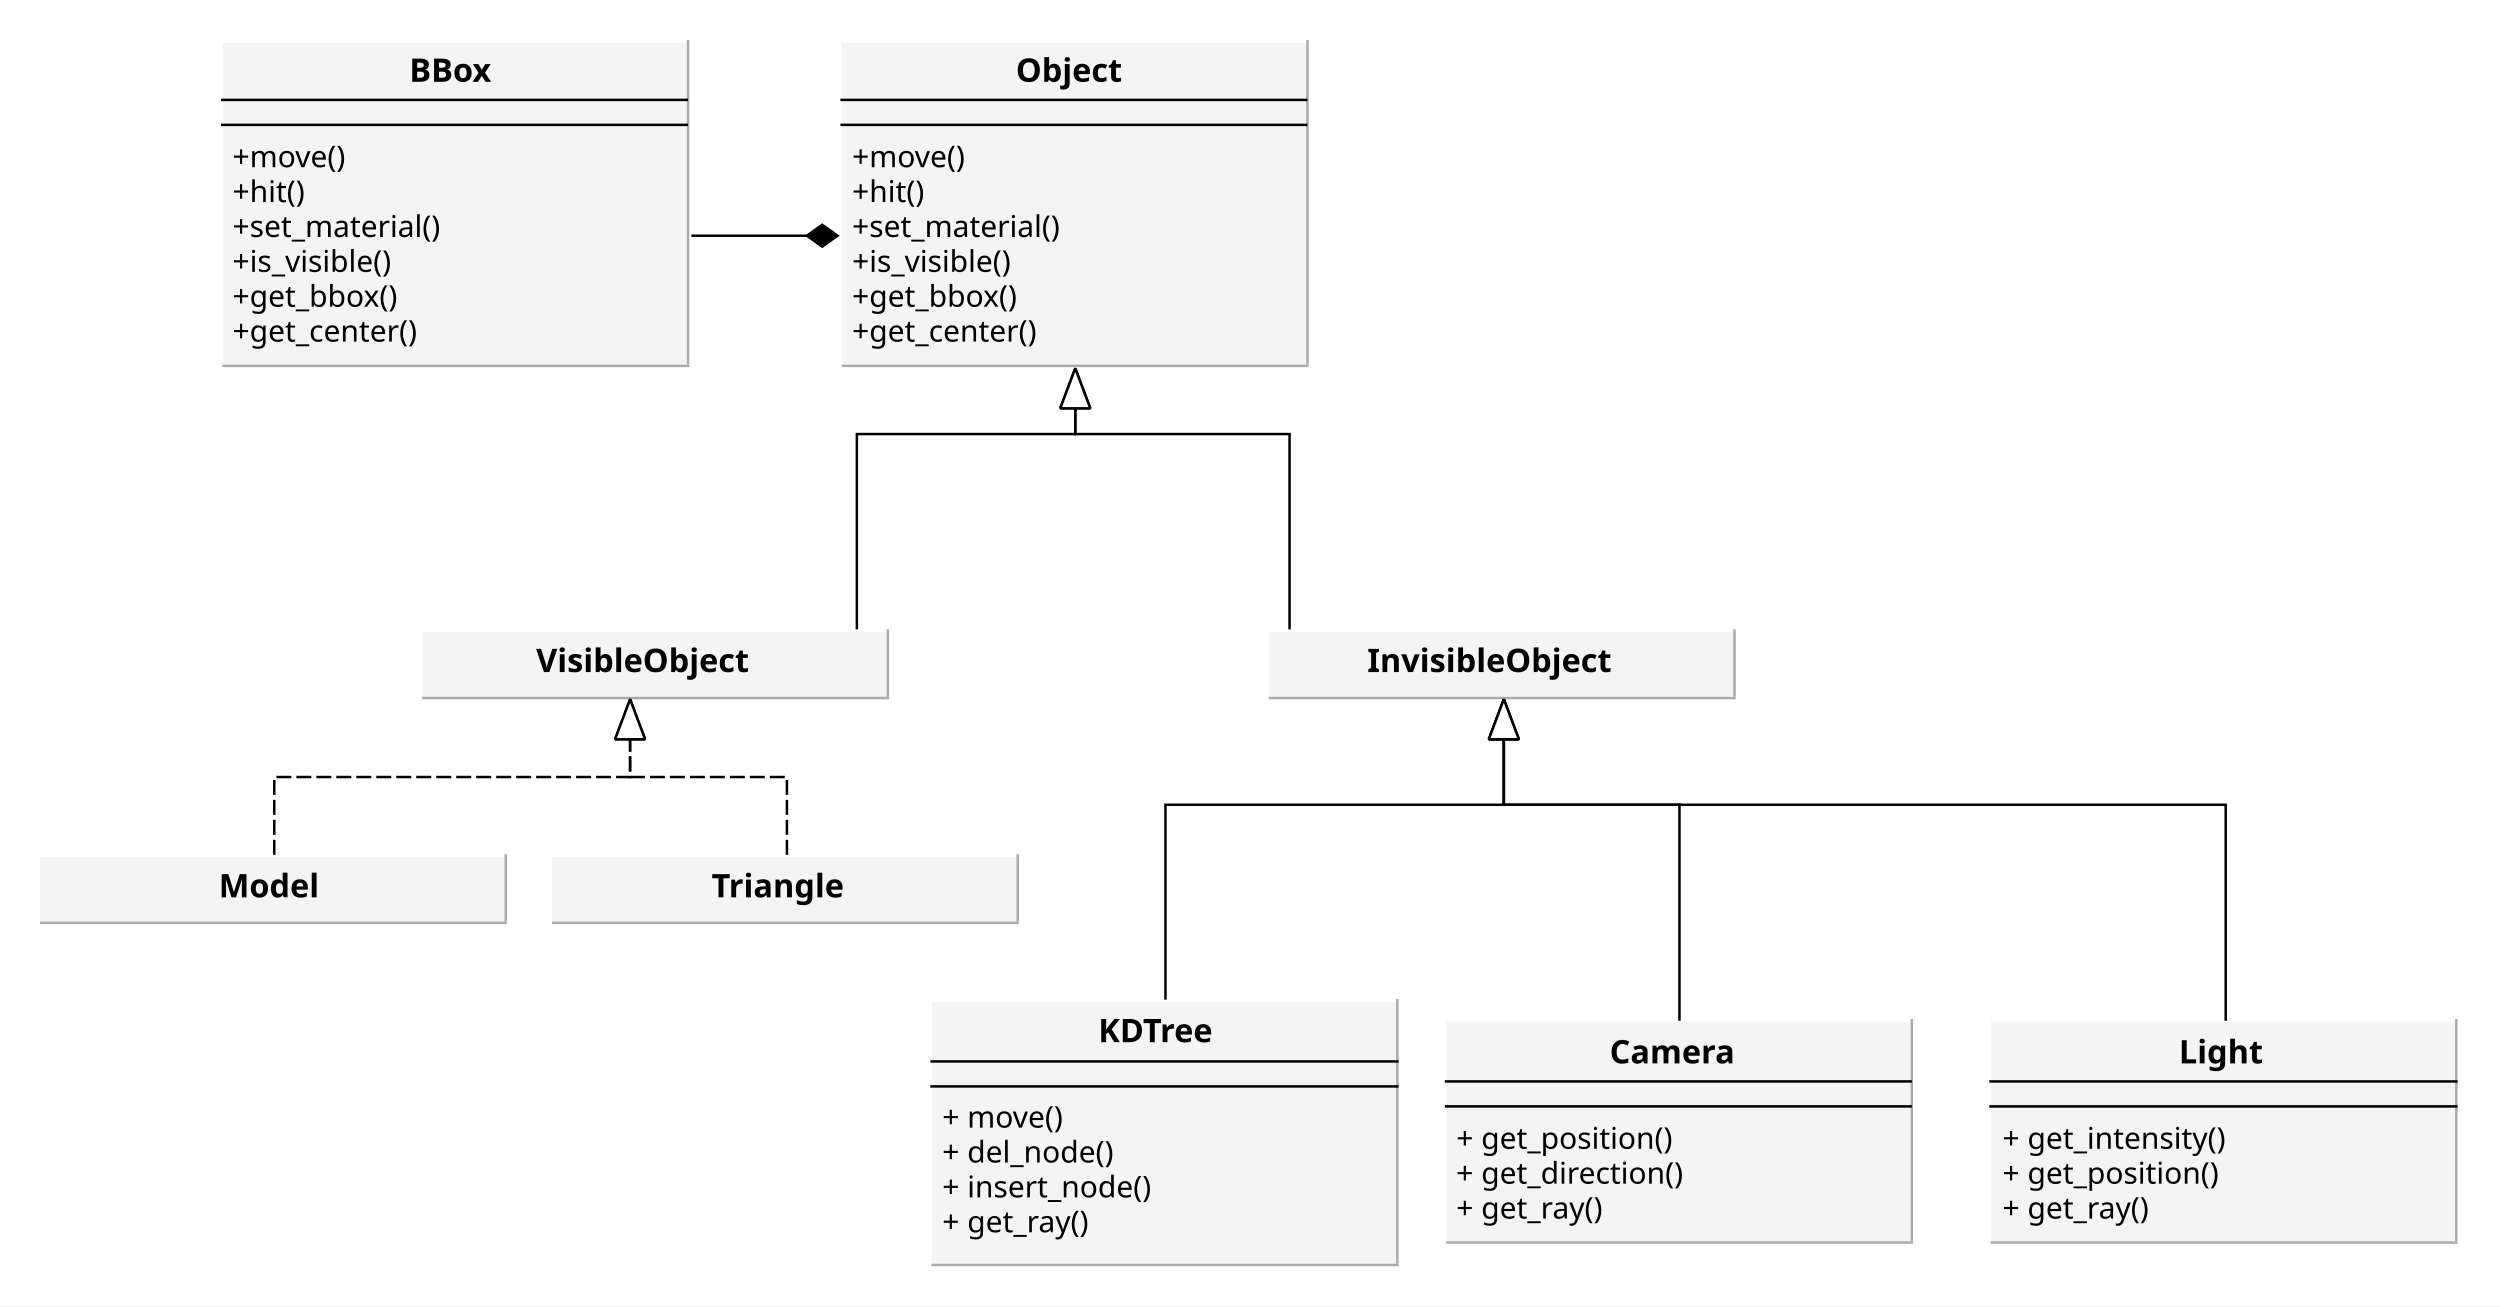
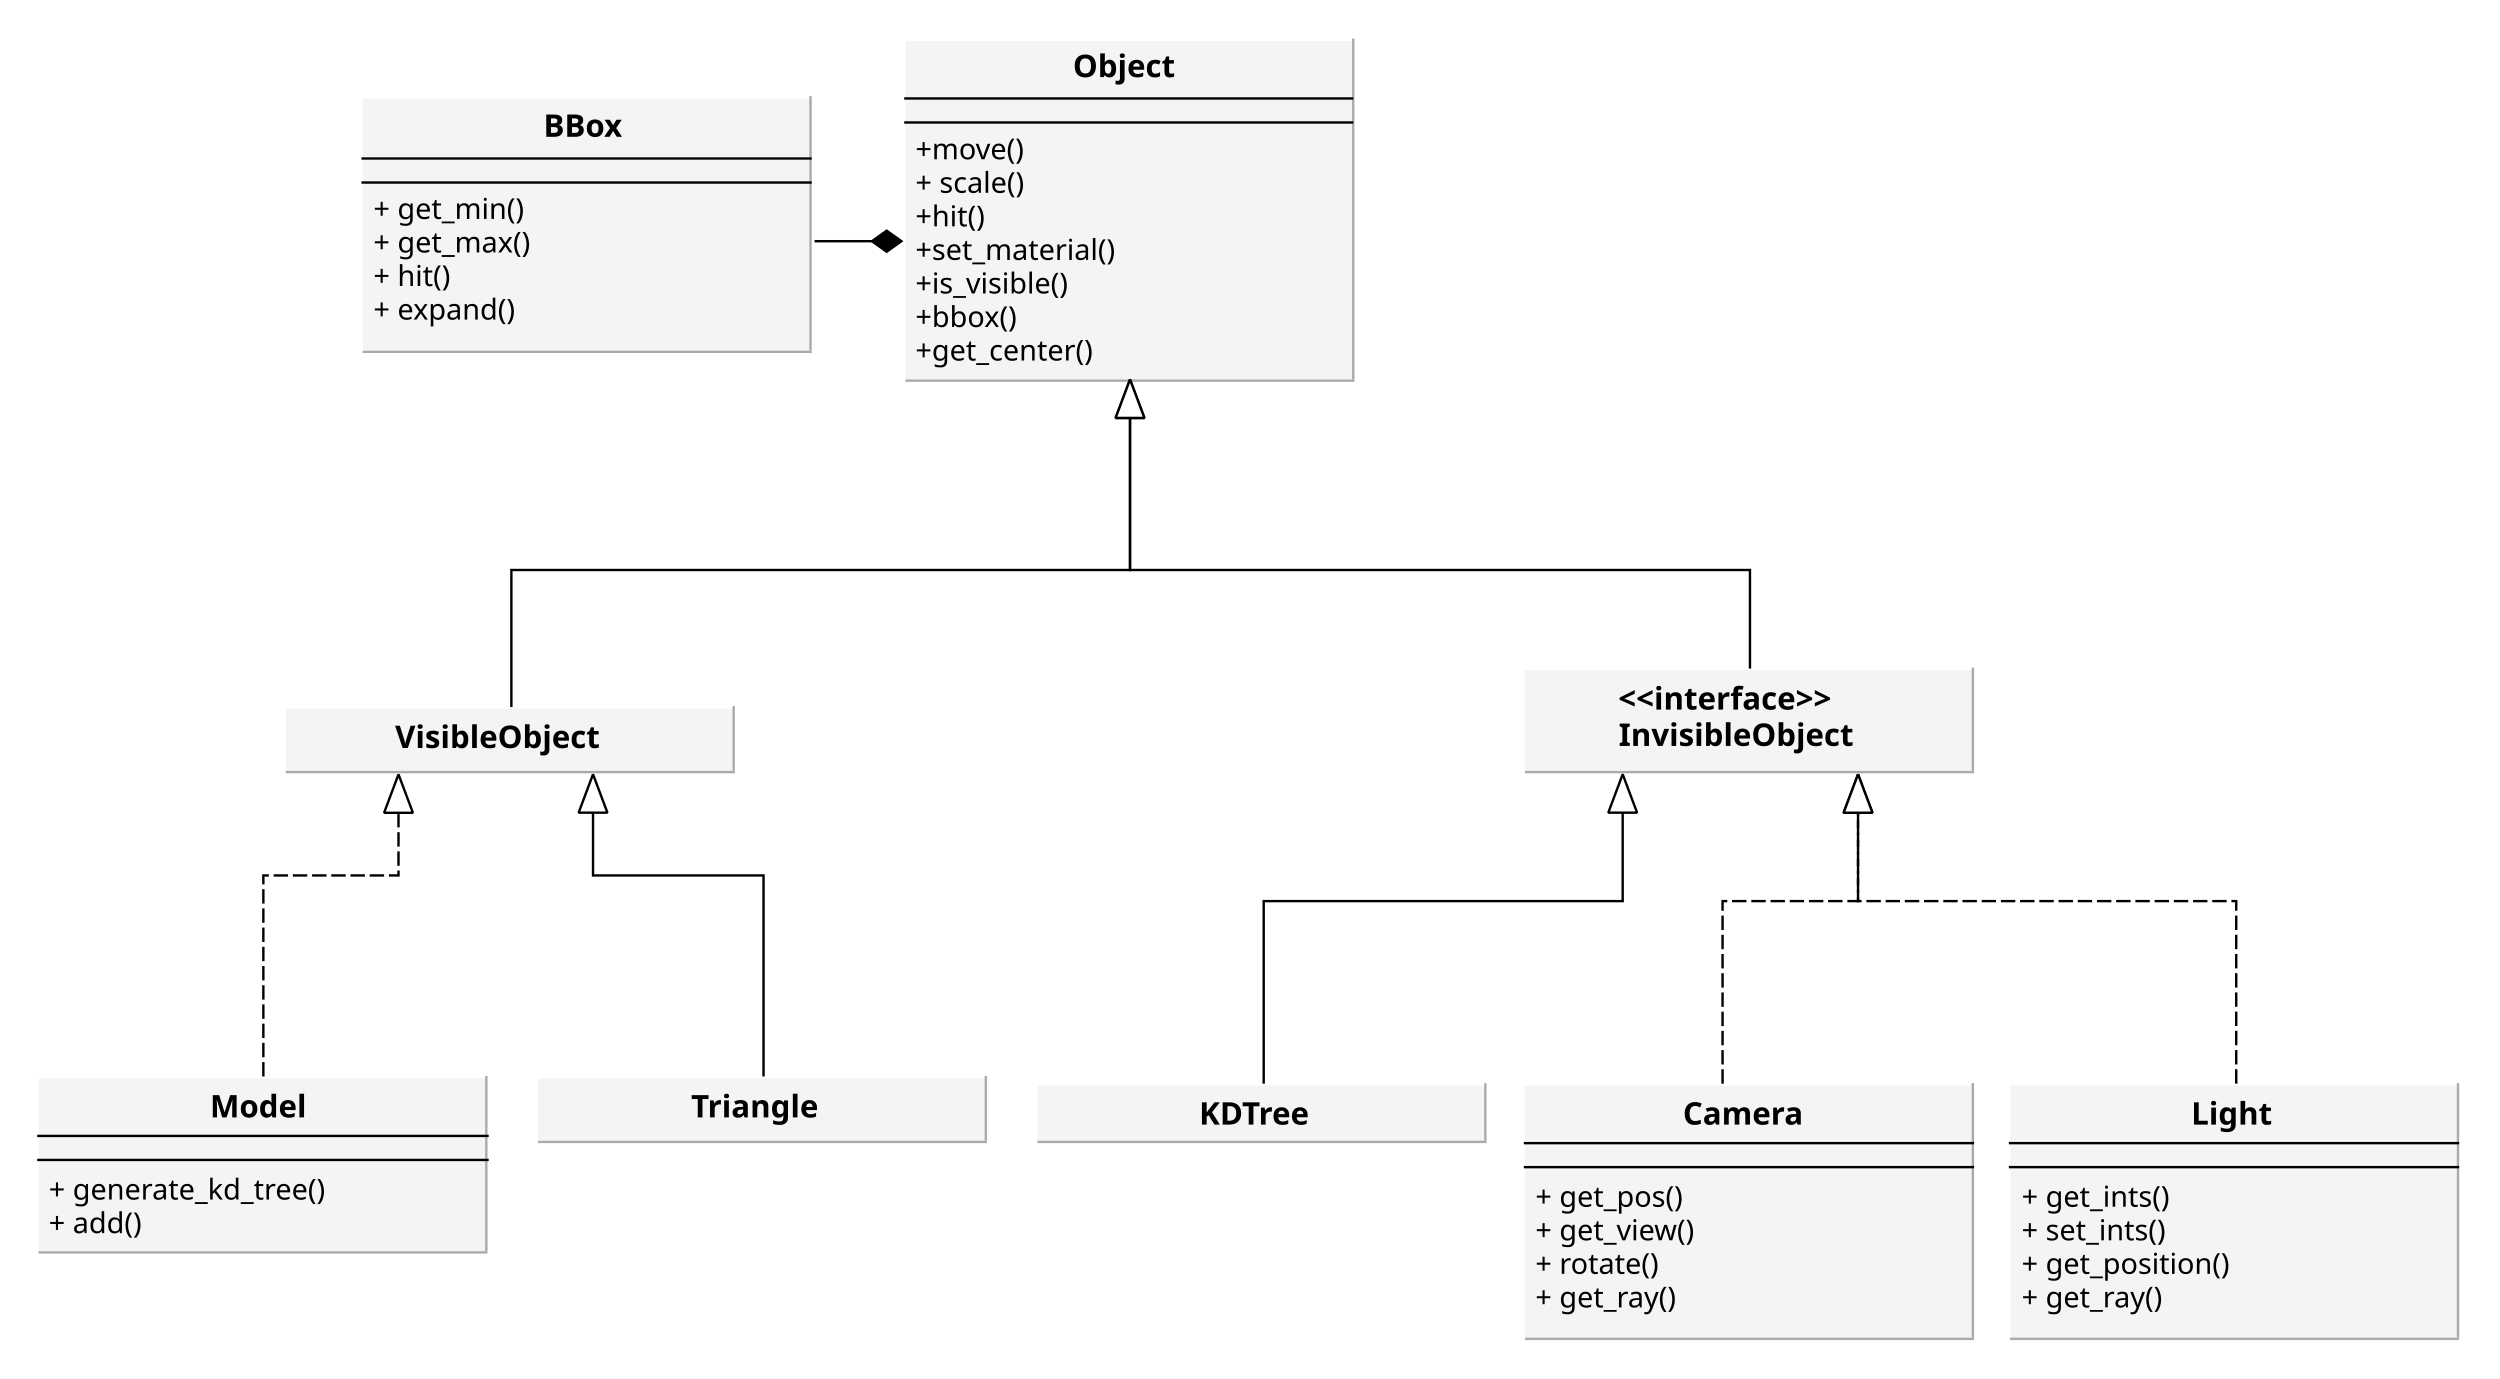
- <svg xmlns="http://www.w3.org/2000/svg" fill-opacity="1" color-rendering="auto" color-interpolation="auto" text-rendering="auto" stroke="black" stroke-linecap="square" width="1001" stroke-miterlimit="10" shape-rendering="auto" stroke-opacity="1" fill="black" stroke-dasharray="none" font-weight="normal" stroke-width="1" height="523" font-family="'Dialog'" font-style="normal" stroke-linejoin="miter" font-size="12px" stroke-dashoffset="0" image-rendering="auto">
+ <svg xmlns="http://www.w3.org/2000/svg" fill-opacity="1" color-rendering="auto" color-interpolation="auto" text-rendering="auto" stroke="black" stroke-linecap="square" width="1041" stroke-miterlimit="10" shape-rendering="auto" stroke-opacity="1" fill="black" stroke-dasharray="none" font-weight="normal" stroke-width="1" height="574" font-family="'Dialog'" font-style="normal" stroke-linejoin="miter" font-size="12px" stroke-dashoffset="0" image-rendering="auto">
  <defs id="genericDefs" />
  <g>
    <defs id="defs1">
      <clipPath clipPathUnits="userSpaceOnUse" id="clipPath1">
-         <path d="M0 0 L1001 0 L1001 523 L0 523 L0 0 Z" />
+         <path d="M0 0 L1041 0 L1041 574 L0 574 L0 0 Z" />
      </clipPath>
      <clipPath clipPathUnits="userSpaceOnUse" id="clipPath2">
-         <path d="M54 -19 L1055 -19 L1055 504 L54 504 L54 -19 Z" />
+         <path d="M14 -97 L1055 -97 L1055 477 L14 477 L14 -97 Z" />
      </clipPath>
      <clipPath clipPathUnits="userSpaceOnUse" id="clipPath3">
-         <path d="M632 389 L632 479 L820 479 L820 389 Z" />
+         <path d="M648 354 L648 461 L836 461 L836 354 Z" />
      </clipPath>
      <clipPath clipPathUnits="userSpaceOnUse" id="clipPath4">
-         <path d="M69 323 L69 351 L257 351 L257 323 Z" />
+         <path d="M237 351 L237 379 L425 379 L425 351 Z" />
      </clipPath>
      <clipPath clipPathUnits="userSpaceOnUse" id="clipPath5">
-         <path d="M274 323 L274 351 L462 351 L462 323 Z" />
+         <path d="M445 354 L445 379 L633 379 L633 354 Z" />
      </clipPath>
      <clipPath clipPathUnits="userSpaceOnUse" id="clipPath6">
-         <path d="M426 381 L426 488 L614 488 L614 381 Z" />
+         <path d="M850 354 L850 461 L1038 461 L1038 354 Z" />
      </clipPath>
      <clipPath clipPathUnits="userSpaceOnUse" id="clipPath7">
-         <path d="M850 389 L850 479 L1038 479 L1038 389 Z" />
+         <path d="M132 197 L132 225 L320 225 L320 197 Z" />
      </clipPath>
      <clipPath clipPathUnits="userSpaceOnUse" id="clipPath8">
-         <path d="M222 233 L222 261 L410 261 L410 233 Z" />
+         <path d="M648 181 L648 225 L836 225 L836 181 Z" />
      </clipPath>
      <clipPath clipPathUnits="userSpaceOnUse" id="clipPath9">
-         <path d="M561 233 L561 261 L749 261 L749 233 Z" />
+         <path d="M390 -81 L390 62 L578 62 L578 -81 Z" />
      </clipPath>
      <clipPath clipPathUnits="userSpaceOnUse" id="clipPath10">
-         <path d="M390 -3 L390 128 L578 128 L578 -3 Z" />
-       </clipPath>
-       <clipPath clipPathUnits="userSpaceOnUse" id="clipPath11">
-         <path d="M142 -3 L142 128 L330 128 L330 -3 Z" />
+         <path d="M164 -57 L164 50 L352 50 L352 -57 Z" />
      </clipPath>
    </defs>
-     <g fill="white" text-rendering="geometricPrecision" shape-rendering="geometricPrecision" transform="translate(-54,19)" stroke="white">
-       <rect x="54" width="1001" height="523" y="-19" clip-path="url(#clipPath2)" stroke="none" />
+     <g fill="white" text-rendering="geometricPrecision" shape-rendering="geometricPrecision" transform="translate(-14,97)" stroke="white">
+       <rect x="14" width="1041" height="574" y="-97" clip-path="url(#clipPath2)" stroke="none" />
    </g>
-     <g fill="rgb(244,244,244)" text-rendering="geometricPrecision" shape-rendering="geometricPrecision" transform="matrix(1,0,0,1,-54,19)" stroke="rgb(244,244,244)">
-       <rect x="633" width="186" height="88" y="390" clip-path="url(#clipPath2)" stroke="none" />
-       <rect x="632" y="389" clip-path="url(#clipPath2)" fill="white" width="1" height="90" stroke="none" />
-       <rect x="633" y="389" clip-path="url(#clipPath2)" fill="white" width="186" height="1" stroke="none" />
-       <rect x="633" y="478" clip-path="url(#clipPath2)" fill="rgb(170,170,170)" width="187" height="1" stroke="none" />
-       <rect x="819" y="389" clip-path="url(#clipPath2)" fill="rgb(170,170,170)" width="1" height="89" stroke="none" />
+     <g fill="rgb(244,244,244)" text-rendering="geometricPrecision" shape-rendering="geometricPrecision" transform="matrix(1,0,0,1,-14,97)" stroke="rgb(244,244,244)">
+       <rect x="649" width="186" height="105" y="355" clip-path="url(#clipPath2)" stroke="none" />
+       <rect x="648" y="354" clip-path="url(#clipPath2)" fill="white" width="1" height="107" stroke="none" />
+       <rect x="649" y="354" clip-path="url(#clipPath2)" fill="white" width="186" height="1" stroke="none" />
+       <rect x="649" y="460" clip-path="url(#clipPath2)" fill="rgb(170,170,170)" width="187" height="1" stroke="none" />
+       <rect x="835" y="354" clip-path="url(#clipPath2)" fill="rgb(170,170,170)" width="1" height="106" stroke="none" />
    </g>
-     <g font-size="13px" stroke-linecap="butt" transform="matrix(1,0,0,1,-54,19)" text-rendering="geometricPrecision" font-family="sans-serif" shape-rendering="geometricPrecision" font-weight="bold" stroke-miterlimit="1.45">
-       <text x="698.522" xml:space="preserve" y="406.777" clip-path="url(#clipPath3)" stroke="none">Camera</text>
+     <g font-size="13px" stroke-linecap="butt" transform="matrix(1,0,0,1,-14,97)" text-rendering="geometricPrecision" font-family="sans-serif" shape-rendering="geometricPrecision" font-weight="bold" stroke-miterlimit="1.45">
+       <text x="714.756" xml:space="preserve" y="371.291" clip-path="url(#clipPath3)" stroke="none">Camera</text>
    </g>
-     <g text-rendering="geometricPrecision" shape-rendering="geometricPrecision" transform="matrix(1,0,0,1,-54,19)">
-       <line y2="414" fill="none" x1="633" clip-path="url(#clipPath3)" x2="819" y1="414" />
-       <line y2="424" fill="none" x1="633" clip-path="url(#clipPath3)" x2="819" y1="424" />
-       <text stroke-linecap="butt" x="637.095" y="440.982" clip-path="url(#clipPath3)" font-family="sans-serif" stroke="none" stroke-miterlimit="1.45" xml:space="preserve">+ get_position()</text>
-       <text stroke-linecap="butt" x="637.095" y="454.951" clip-path="url(#clipPath3)" font-family="sans-serif" stroke="none" stroke-miterlimit="1.45" xml:space="preserve">+ get_direction()</text>
-       <text stroke-linecap="butt" x="637.095" y="468.919" clip-path="url(#clipPath3)" font-family="sans-serif" stroke="none" stroke-miterlimit="1.45" xml:space="preserve">+ get_ray()</text>
-       <rect x="70" y="324" clip-path="url(#clipPath2)" fill="rgb(244,244,244)" width="186" height="26" stroke="none" />
-       <rect x="69" y="323" clip-path="url(#clipPath2)" fill="white" width="1" height="28" stroke="none" />
-       <rect x="70" y="323" clip-path="url(#clipPath2)" fill="white" width="186" height="1" stroke="none" />
-       <rect x="70" y="350" clip-path="url(#clipPath2)" fill="rgb(170,170,170)" width="187" height="1" stroke="none" />
-       <rect x="256" y="323" clip-path="url(#clipPath2)" fill="rgb(170,170,170)" width="1" height="27" stroke="none" />
+     <g text-rendering="geometricPrecision" shape-rendering="geometricPrecision" transform="matrix(1,0,0,1,-14,97)">
+       <line y2="379" fill="none" x1="649" clip-path="url(#clipPath3)" x2="836" y1="379" />
+       <line y2="389" fill="none" x1="649" clip-path="url(#clipPath3)" x2="836" y1="389" />
+       <text stroke-linecap="butt" x="653.328" y="405.496" clip-path="url(#clipPath3)" font-family="sans-serif" stroke="none" stroke-miterlimit="1.45" xml:space="preserve">+ get_pos()</text>
+       <text stroke-linecap="butt" x="653.328" y="419.464" clip-path="url(#clipPath3)" font-family="sans-serif" stroke="none" stroke-miterlimit="1.45" xml:space="preserve">+ get_view()</text>
+       <text stroke-linecap="butt" x="653.328" y="433.433" clip-path="url(#clipPath3)" font-family="sans-serif" stroke="none" stroke-miterlimit="1.45" xml:space="preserve">+ rotate()</text>
+       <text stroke-linecap="butt" x="653.328" y="447.402" clip-path="url(#clipPath3)" font-family="sans-serif" stroke="none" stroke-miterlimit="1.45" xml:space="preserve">+ get_ray()</text>
+       <rect x="30" y="352" clip-path="url(#clipPath2)" fill="rgb(244,244,244)" width="186" height="72" stroke="none" />
+       <rect x="29" y="351" clip-path="url(#clipPath2)" fill="white" width="1" height="74" stroke="none" />
+       <rect x="30" y="351" clip-path="url(#clipPath2)" fill="white" width="186" height="1" stroke="none" />
+       <rect x="30" y="424" clip-path="url(#clipPath2)" fill="rgb(170,170,170)" width="187" height="1" stroke="none" />
+       <rect x="216" y="351" clip-path="url(#clipPath2)" fill="rgb(170,170,170)" width="1" height="73" stroke="none" />
    </g>
-     <g font-size="13px" stroke-linecap="butt" transform="matrix(1,0,0,1,-54,19)" text-rendering="geometricPrecision" font-family="sans-serif" shape-rendering="geometricPrecision" font-weight="bold" stroke-miterlimit="1.45">
-       <text x="141.592" xml:space="preserve" y="340.291" clip-path="url(#clipPath4)" stroke="none">Model</text>
+     <g font-size="13px" stroke-linecap="butt" transform="matrix(1,0,0,1,-14,97)" text-rendering="geometricPrecision" font-family="sans-serif" shape-rendering="geometricPrecision" font-weight="bold" stroke-miterlimit="1.45">
+       <text x="101.438" xml:space="preserve" y="368.291" clip-path="url(#clipPath2)" stroke="none">Model</text>
    </g>
-     <g fill="rgb(244,244,244)" text-rendering="geometricPrecision" shape-rendering="geometricPrecision" transform="matrix(1,0,0,1,-54,19)" stroke="rgb(244,244,244)">
-       <rect x="275" width="186" height="26" y="324" clip-path="url(#clipPath2)" stroke="none" />
-       <rect x="274" y="323" clip-path="url(#clipPath2)" fill="white" width="1" height="28" stroke="none" />
-       <rect x="275" y="323" clip-path="url(#clipPath2)" fill="white" width="186" height="1" stroke="none" />
-       <rect x="275" y="350" clip-path="url(#clipPath2)" fill="rgb(170,170,170)" width="187" height="1" stroke="none" />
-       <rect x="461" y="323" clip-path="url(#clipPath2)" fill="rgb(170,170,170)" width="1" height="27" stroke="none" />
+     <g text-rendering="geometricPrecision" shape-rendering="geometricPrecision" transform="matrix(1,0,0,1,-14,97)">
+       <line y2="376" fill="none" x1="30" clip-path="url(#clipPath2)" x2="217" y1="376" />
+       <line y2="386" fill="none" x1="30" clip-path="url(#clipPath2)" x2="217" y1="386" />
+       <text stroke-linecap="butt" x="34.303" y="402.496" clip-path="url(#clipPath2)" font-family="sans-serif" stroke="none" stroke-miterlimit="1.45" xml:space="preserve">+ generate_kd_tree()</text>
+       <text stroke-linecap="butt" x="34.303" y="416.464" clip-path="url(#clipPath2)" font-family="sans-serif" stroke="none" stroke-miterlimit="1.45" xml:space="preserve">+ add()</text>
+       <rect x="238" y="352" clip-path="url(#clipPath2)" fill="rgb(244,244,244)" width="186" height="26" stroke="none" />
+       <rect x="237" y="351" clip-path="url(#clipPath2)" fill="white" width="1" height="28" stroke="none" />
+       <rect x="238" y="351" clip-path="url(#clipPath2)" fill="white" width="186" height="1" stroke="none" />
+       <rect x="238" y="378" clip-path="url(#clipPath2)" fill="rgb(170,170,170)" width="187" height="1" stroke="none" />
+       <rect x="424" y="351" clip-path="url(#clipPath2)" fill="rgb(170,170,170)" width="1" height="27" stroke="none" />
    </g>
-     <g font-size="13px" stroke-linecap="butt" transform="matrix(1,0,0,1,-54,19)" text-rendering="geometricPrecision" font-family="sans-serif" shape-rendering="geometricPrecision" font-weight="bold" stroke-miterlimit="1.45">
-       <text x="338.916" xml:space="preserve" y="340.291" clip-path="url(#clipPath5)" stroke="none">Triangle</text>
+     <g font-size="13px" stroke-linecap="butt" transform="matrix(1,0,0,1,-14,97)" text-rendering="geometricPrecision" font-family="sans-serif" shape-rendering="geometricPrecision" font-weight="bold" stroke-miterlimit="1.45">
+       <text x="301.762" xml:space="preserve" y="368.291" clip-path="url(#clipPath4)" stroke="none">Triangle</text>
    </g>
-     <g fill="rgb(244,244,244)" text-rendering="geometricPrecision" shape-rendering="geometricPrecision" transform="matrix(1,0,0,1,-54,19)" stroke="rgb(244,244,244)">
-       <rect x="427" width="186" height="105" y="382" clip-path="url(#clipPath2)" stroke="none" />
-       <rect x="426" y="381" clip-path="url(#clipPath2)" fill="white" width="1" height="107" stroke="none" />
-       <rect x="427" y="381" clip-path="url(#clipPath2)" fill="white" width="186" height="1" stroke="none" />
-       <rect x="427" y="487" clip-path="url(#clipPath2)" fill="rgb(170,170,170)" width="187" height="1" stroke="none" />
-       <rect x="613" y="381" clip-path="url(#clipPath2)" fill="rgb(170,170,170)" width="1" height="106" stroke="none" />
+     <g fill="rgb(244,244,244)" text-rendering="geometricPrecision" shape-rendering="geometricPrecision" transform="matrix(1,0,0,1,-14,97)" stroke="rgb(244,244,244)">
+       <rect x="446" width="186" height="23" y="355" clip-path="url(#clipPath2)" stroke="none" />
+       <rect x="445" y="354" clip-path="url(#clipPath2)" fill="white" width="1" height="25" stroke="none" />
+       <rect x="446" y="354" clip-path="url(#clipPath2)" fill="white" width="186" height="1" stroke="none" />
+       <rect x="446" y="378" clip-path="url(#clipPath2)" fill="rgb(170,170,170)" width="187" height="1" stroke="none" />
+       <rect x="632" y="354" clip-path="url(#clipPath2)" fill="rgb(170,170,170)" width="1" height="24" stroke="none" />
    </g>
-     <g font-size="13px" stroke-linecap="butt" transform="matrix(1,0,0,1,-54,19)" text-rendering="geometricPrecision" font-family="sans-serif" shape-rendering="geometricPrecision" font-weight="bold" stroke-miterlimit="1.45">
-       <text x="493.759" xml:space="preserve" y="398.291" clip-path="url(#clipPath6)" stroke="none">KDTree</text>
+     <g font-size="13px" stroke-linecap="butt" transform="matrix(1,0,0,1,-14,97)" text-rendering="geometricPrecision" font-family="sans-serif" shape-rendering="geometricPrecision" font-weight="bold" stroke-miterlimit="1.45">
+       <text x="513.316" xml:space="preserve" y="371.291" clip-path="url(#clipPath5)" stroke="none">KDTree</text>
    </g>
-     <g text-rendering="geometricPrecision" shape-rendering="geometricPrecision" transform="matrix(1,0,0,1,-54,19)">
-       <line y2="406" fill="none" x1="427" clip-path="url(#clipPath6)" x2="614" y1="406" />
-       <line y2="416" fill="none" x1="427" clip-path="url(#clipPath6)" x2="614" y1="416" />
-       <text stroke-linecap="butt" x="431.29" y="432.496" clip-path="url(#clipPath6)" font-family="sans-serif" stroke="none" stroke-miterlimit="1.45" xml:space="preserve">+ move()</text>
-       <text stroke-linecap="butt" x="431.29" y="446.464" clip-path="url(#clipPath6)" font-family="sans-serif" stroke="none" stroke-miterlimit="1.45" xml:space="preserve">+ del_node()</text>
-       <text stroke-linecap="butt" x="431.29" y="460.433" clip-path="url(#clipPath6)" font-family="sans-serif" stroke="none" stroke-miterlimit="1.45" xml:space="preserve">+ insert_node()</text>
-       <text stroke-linecap="butt" x="431.29" y="474.402" clip-path="url(#clipPath6)" font-family="sans-serif" stroke="none" stroke-miterlimit="1.45" xml:space="preserve">+ get_ray()</text>
-       <rect x="851" y="390" clip-path="url(#clipPath2)" fill="rgb(244,244,244)" width="186" height="88" stroke="none" />
-       <rect x="850" y="389" clip-path="url(#clipPath2)" fill="white" width="1" height="90" stroke="none" />
-       <rect x="851" y="389" clip-path="url(#clipPath2)" fill="white" width="186" height="1" stroke="none" />
-       <rect x="851" y="478" clip-path="url(#clipPath2)" fill="rgb(170,170,170)" width="187" height="1" stroke="none" />
-       <rect x="1037" y="389" clip-path="url(#clipPath2)" fill="rgb(170,170,170)" width="1" height="89" stroke="none" />
+     <g fill="rgb(244,244,244)" text-rendering="geometricPrecision" shape-rendering="geometricPrecision" transform="matrix(1,0,0,1,-14,97)" stroke="rgb(244,244,244)">
+       <rect x="851" width="186" height="105" y="355" clip-path="url(#clipPath2)" stroke="none" />
+       <rect x="850" y="354" clip-path="url(#clipPath2)" fill="white" width="1" height="107" stroke="none" />
+       <rect x="851" y="354" clip-path="url(#clipPath2)" fill="white" width="186" height="1" stroke="none" />
+       <rect x="851" y="460" clip-path="url(#clipPath2)" fill="rgb(170,170,170)" width="187" height="1" stroke="none" />
+       <rect x="1037" y="354" clip-path="url(#clipPath2)" fill="rgb(170,170,170)" width="1" height="106" stroke="none" />
    </g>
-     <g font-size="13px" stroke-linecap="butt" transform="matrix(1,0,0,1,-54,19)" text-rendering="geometricPrecision" font-family="sans-serif" shape-rendering="geometricPrecision" font-weight="bold" stroke-miterlimit="1.45">
-       <text x="926.409" xml:space="preserve" y="406.777" clip-path="url(#clipPath7)" stroke="none">Light</text>
+     <g font-size="13px" stroke-linecap="butt" transform="matrix(1,0,0,1,-14,97)" text-rendering="geometricPrecision" font-family="sans-serif" shape-rendering="geometricPrecision" font-weight="bold" stroke-miterlimit="1.45">
+       <text x="926.409" xml:space="preserve" y="371.291" clip-path="url(#clipPath6)" stroke="none">Light</text>
    </g>
-     <g text-rendering="geometricPrecision" shape-rendering="geometricPrecision" transform="matrix(1,0,0,1,-54,19)">
-       <line y2="414" fill="none" x1="851" clip-path="url(#clipPath7)" x2="1038" y1="414" />
-       <line y2="424" fill="none" x1="851" clip-path="url(#clipPath7)" x2="1038" y1="424" />
-       <text stroke-linecap="butt" x="855.809" y="440.982" clip-path="url(#clipPath7)" font-family="sans-serif" stroke="none" stroke-miterlimit="1.45" xml:space="preserve">+ get_intensity()</text>
-       <text stroke-linecap="butt" x="855.809" y="454.951" clip-path="url(#clipPath7)" font-family="sans-serif" stroke="none" stroke-miterlimit="1.45" xml:space="preserve">+ get_position()</text>
-       <text stroke-linecap="butt" x="855.809" y="468.919" clip-path="url(#clipPath7)" font-family="sans-serif" stroke="none" stroke-miterlimit="1.45" xml:space="preserve">+ get_ray()</text>
-       <rect x="223" y="234" clip-path="url(#clipPath2)" fill="rgb(244,244,244)" width="186" height="26" stroke="none" />
-       <rect x="222" y="233" clip-path="url(#clipPath2)" fill="white" width="1" height="28" stroke="none" />
-       <rect x="223" y="233" clip-path="url(#clipPath2)" fill="white" width="186" height="1" stroke="none" />
-       <rect x="223" y="260" clip-path="url(#clipPath2)" fill="rgb(170,170,170)" width="187" height="1" stroke="none" />
-       <rect x="409" y="233" clip-path="url(#clipPath2)" fill="rgb(170,170,170)" width="1" height="27" stroke="none" />
+     <g text-rendering="geometricPrecision" shape-rendering="geometricPrecision" transform="matrix(1,0,0,1,-14,97)">
+       <line y2="379" fill="none" x1="851" clip-path="url(#clipPath6)" x2="1038" y1="379" />
+       <line y2="389" fill="none" x1="851" clip-path="url(#clipPath6)" x2="1038" y1="389" />
+       <text stroke-linecap="butt" x="855.809" y="405.496" clip-path="url(#clipPath6)" font-family="sans-serif" stroke="none" stroke-miterlimit="1.45" xml:space="preserve">+ get_ints()</text>
+       <text stroke-linecap="butt" x="855.809" y="419.464" clip-path="url(#clipPath6)" font-family="sans-serif" stroke="none" stroke-miterlimit="1.45" xml:space="preserve">+ set_ints()</text>
+       <text stroke-linecap="butt" x="855.809" y="433.433" clip-path="url(#clipPath6)" font-family="sans-serif" stroke="none" stroke-miterlimit="1.45" xml:space="preserve">+ get_position()</text>
+       <text stroke-linecap="butt" x="855.809" y="447.402" clip-path="url(#clipPath6)" font-family="sans-serif" stroke="none" stroke-miterlimit="1.45" xml:space="preserve">+ get_ray()</text>
+       <rect x="133" y="198" clip-path="url(#clipPath2)" fill="rgb(244,244,244)" width="186" height="26" stroke="none" />
+       <rect x="132" y="197" clip-path="url(#clipPath2)" fill="white" width="1" height="28" stroke="none" />
+       <rect x="133" y="197" clip-path="url(#clipPath2)" fill="white" width="186" height="1" stroke="none" />
+       <rect x="133" y="224" clip-path="url(#clipPath2)" fill="rgb(170,170,170)" width="187" height="1" stroke="none" />
+       <rect x="319" y="197" clip-path="url(#clipPath2)" fill="rgb(170,170,170)" width="1" height="27" stroke="none" />
    </g>
-     <g font-size="13px" stroke-linecap="butt" transform="matrix(1,0,0,1,-54,19)" text-rendering="geometricPrecision" font-family="sans-serif" shape-rendering="geometricPrecision" font-weight="bold" stroke-miterlimit="1.45">
-       <text x="268.668" xml:space="preserve" y="250.086" clip-path="url(#clipPath8)" stroke="none">VisibleObject</text>
+     <g font-size="13px" stroke-linecap="butt" transform="matrix(1,0,0,1,-14,97)" text-rendering="geometricPrecision" font-family="sans-serif" shape-rendering="geometricPrecision" font-weight="bold" stroke-miterlimit="1.45">
+       <text x="178.514" xml:space="preserve" y="214.467" clip-path="url(#clipPath7)" stroke="none">VisibleObject</text>
    </g>
-     <g fill="rgb(244,244,244)" text-rendering="geometricPrecision" shape-rendering="geometricPrecision" transform="matrix(1,0,0,1,-54,19)" stroke="rgb(244,244,244)">
-       <rect x="562" width="186" height="26" y="234" clip-path="url(#clipPath2)" stroke="none" />
-       <rect x="561" y="233" clip-path="url(#clipPath2)" fill="white" width="1" height="28" stroke="none" />
-       <rect x="562" y="233" clip-path="url(#clipPath2)" fill="white" width="186" height="1" stroke="none" />
-       <rect x="562" y="260" clip-path="url(#clipPath2)" fill="rgb(170,170,170)" width="187" height="1" stroke="none" />
-       <rect x="748" y="233" clip-path="url(#clipPath2)" fill="rgb(170,170,170)" width="1" height="27" stroke="none" />
+     <g fill="rgb(244,244,244)" text-rendering="geometricPrecision" shape-rendering="geometricPrecision" transform="matrix(1,0,0,1,-14,97)" stroke="rgb(244,244,244)">
+       <rect x="649" width="186" height="42" y="182" clip-path="url(#clipPath2)" stroke="none" />
+       <rect x="648" y="181" clip-path="url(#clipPath2)" fill="white" width="1" height="44" stroke="none" />
+       <rect x="649" y="181" clip-path="url(#clipPath2)" fill="white" width="186" height="1" stroke="none" />
+       <rect x="649" y="224" clip-path="url(#clipPath2)" fill="rgb(170,170,170)" width="187" height="1" stroke="none" />
+       <rect x="835" y="181" clip-path="url(#clipPath2)" fill="rgb(170,170,170)" width="1" height="43" stroke="none" />
    </g>
-     <g font-size="13px" stroke-linecap="butt" transform="matrix(1,0,0,1,-54,19)" text-rendering="geometricPrecision" font-family="sans-serif" shape-rendering="geometricPrecision" font-weight="bold" stroke-miterlimit="1.45">
-       <text x="601.459" xml:space="preserve" y="250.086" clip-path="url(#clipPath9)" stroke="none">InvisibleObject</text>
+     <g font-size="13px" stroke-linecap="butt" transform="matrix(1,0,0,1,-14,97)" text-rendering="geometricPrecision" font-family="sans-serif" shape-rendering="geometricPrecision" font-weight="bold" stroke-miterlimit="1.45">
+       <text x="687.848" xml:space="preserve" y="198.467" clip-path="url(#clipPath8)" stroke="none">&lt;&lt;interface&gt;&gt;</text>
+       <text x="688.013" xml:space="preserve" y="213.6" clip-path="url(#clipPath8)" stroke="none">InvisibleObject</text>
    </g>
-     <g fill="rgb(244,244,244)" text-rendering="geometricPrecision" shape-rendering="geometricPrecision" transform="matrix(1,0,0,1,-54,19)" stroke="rgb(244,244,244)">
-       <rect x="391" width="186" height="129" y="-2" clip-path="url(#clipPath2)" stroke="none" />
-       <rect x="390" y="-3" clip-path="url(#clipPath2)" fill="white" width="1" height="131" stroke="none" />
-       <rect x="391" y="-3" clip-path="url(#clipPath2)" fill="white" width="186" height="1" stroke="none" />
-       <rect x="391" y="127" clip-path="url(#clipPath2)" fill="rgb(170,170,170)" width="187" height="1" stroke="none" />
-       <rect x="577" y="-3" clip-path="url(#clipPath2)" fill="rgb(170,170,170)" width="1" height="130" stroke="none" />
+     <g fill="rgb(244,244,244)" text-rendering="geometricPrecision" shape-rendering="geometricPrecision" transform="matrix(1,0,0,1,-14,97)" stroke="rgb(244,244,244)">
+       <rect x="391" width="186" height="141" y="-80" clip-path="url(#clipPath2)" stroke="none" />
+       <rect x="390" y="-81" clip-path="url(#clipPath2)" fill="white" width="1" height="143" stroke="none" />
+       <rect x="391" y="-81" clip-path="url(#clipPath2)" fill="white" width="186" height="1" stroke="none" />
+       <rect x="391" y="61" clip-path="url(#clipPath2)" fill="rgb(170,170,170)" width="187" height="1" stroke="none" />
+       <rect x="577" y="-81" clip-path="url(#clipPath2)" fill="rgb(170,170,170)" width="1" height="142" stroke="none" />
    </g>
-     <g font-size="13px" stroke-linecap="butt" transform="matrix(1,0,0,1,-54,19)" text-rendering="geometricPrecision" font-family="sans-serif" shape-rendering="geometricPrecision" font-weight="bold" stroke-miterlimit="1.45">
-       <text x="460.763" xml:space="preserve" y="13.741" clip-path="url(#clipPath10)" stroke="none">Object</text>
+     <g font-size="13px" stroke-linecap="butt" transform="matrix(1,0,0,1,-14,97)" text-rendering="geometricPrecision" font-family="sans-serif" shape-rendering="geometricPrecision" font-weight="bold" stroke-miterlimit="1.45">
+       <text x="460.763" xml:space="preserve" y="-64.887" clip-path="url(#clipPath9)" stroke="none">Object</text>
    </g>
-     <g text-rendering="geometricPrecision" shape-rendering="geometricPrecision" transform="matrix(1,0,0,1,-54,19)">
-       <line y2="21" fill="none" x1="391" clip-path="url(#clipPath10)" x2="577" y1="21" />
-       <line y2="31" fill="none" x1="391" clip-path="url(#clipPath10)" x2="577" y1="31" />
-       <text stroke-linecap="butt" x="395.18" y="47.946" clip-path="url(#clipPath10)" font-family="sans-serif" stroke="none" stroke-miterlimit="1.45" xml:space="preserve">+move()</text>
-       <text stroke-linecap="butt" x="395.18" y="61.914" clip-path="url(#clipPath10)" font-family="sans-serif" stroke="none" stroke-miterlimit="1.45" xml:space="preserve">+hit()</text>
-       <text stroke-linecap="butt" x="395.18" y="75.883" clip-path="url(#clipPath10)" font-family="sans-serif" stroke="none" stroke-miterlimit="1.45" xml:space="preserve">+set_material()</text>
-       <text stroke-linecap="butt" x="395.18" y="89.852" clip-path="url(#clipPath10)" font-family="sans-serif" stroke="none" stroke-miterlimit="1.45" xml:space="preserve">+is_visible()</text>
-       <text stroke-linecap="butt" x="395.18" y="103.821" clip-path="url(#clipPath10)" font-family="sans-serif" stroke="none" stroke-miterlimit="1.45" xml:space="preserve">+get_bbox()</text>
-       <text stroke-linecap="butt" x="395.18" y="117.789" clip-path="url(#clipPath10)" font-family="sans-serif" stroke="none" stroke-miterlimit="1.45" xml:space="preserve">+get_center()</text>
-       <rect x="143" y="-2" clip-path="url(#clipPath2)" fill="rgb(244,244,244)" width="186" height="129" stroke="none" />
-       <rect x="142" y="-3" clip-path="url(#clipPath2)" fill="white" width="1" height="131" stroke="none" />
-       <rect x="143" y="-3" clip-path="url(#clipPath2)" fill="white" width="186" height="1" stroke="none" />
-       <rect x="143" y="127" clip-path="url(#clipPath2)" fill="rgb(170,170,170)" width="187" height="1" stroke="none" />
-       <rect x="329" y="-3" clip-path="url(#clipPath2)" fill="rgb(170,170,170)" width="1" height="130" stroke="none" />
+     <g text-rendering="geometricPrecision" shape-rendering="geometricPrecision" transform="matrix(1,0,0,1,-14,97)">
+       <line y2="-56" fill="none" x1="391" clip-path="url(#clipPath9)" x2="577" y1="-56" />
+       <line y2="-46" fill="none" x1="391" clip-path="url(#clipPath9)" x2="577" y1="-46" />
+       <text stroke-linecap="butt" x="395.18" y="-30.682" clip-path="url(#clipPath9)" font-family="sans-serif" stroke="none" stroke-miterlimit="1.45" xml:space="preserve">+move()</text>
+       <text stroke-linecap="butt" x="395.18" y="-16.714" clip-path="url(#clipPath9)" font-family="sans-serif" stroke="none" stroke-miterlimit="1.45" xml:space="preserve">+ scale()</text>
+       <text stroke-linecap="butt" x="395.18" y="-2.745" clip-path="url(#clipPath9)" font-family="sans-serif" stroke="none" stroke-miterlimit="1.45" xml:space="preserve">+hit()</text>
+       <text stroke-linecap="butt" x="395.18" y="11.224" clip-path="url(#clipPath9)" font-family="sans-serif" stroke="none" stroke-miterlimit="1.45" xml:space="preserve">+set_material()</text>
+       <text stroke-linecap="butt" x="395.18" y="25.193" clip-path="url(#clipPath9)" font-family="sans-serif" stroke="none" stroke-miterlimit="1.45" xml:space="preserve">+is_visible()</text>
+       <text stroke-linecap="butt" x="395.18" y="39.161" clip-path="url(#clipPath9)" font-family="sans-serif" stroke="none" stroke-miterlimit="1.45" xml:space="preserve">+bbox()</text>
+       <text stroke-linecap="butt" x="395.18" y="53.13" clip-path="url(#clipPath9)" font-family="sans-serif" stroke="none" stroke-miterlimit="1.45" xml:space="preserve">+get_center()</text>
+       <rect x="165" y="-56" clip-path="url(#clipPath2)" fill="rgb(244,244,244)" width="186" height="105" stroke="none" />
+       <rect x="164" y="-57" clip-path="url(#clipPath2)" fill="white" width="1" height="107" stroke="none" />
+       <rect x="165" y="-57" clip-path="url(#clipPath2)" fill="white" width="186" height="1" stroke="none" />
+       <rect x="165" y="49" clip-path="url(#clipPath2)" fill="rgb(170,170,170)" width="187" height="1" stroke="none" />
+       <rect x="351" y="-57" clip-path="url(#clipPath2)" fill="rgb(170,170,170)" width="1" height="106" stroke="none" />
    </g>
-     <g font-size="13px" stroke-linecap="butt" transform="matrix(1,0,0,1,-54,19)" text-rendering="geometricPrecision" font-family="sans-serif" shape-rendering="geometricPrecision" font-weight="bold" stroke-miterlimit="1.45">
-       <text x="217.896" xml:space="preserve" y="13.741" clip-path="url(#clipPath11)" stroke="none">BBox</text>
+     <g font-size="13px" stroke-linecap="butt" transform="matrix(1,0,0,1,-14,97)" text-rendering="geometricPrecision" font-family="sans-serif" shape-rendering="geometricPrecision" font-weight="bold" stroke-miterlimit="1.45">
+       <text x="240.296" xml:space="preserve" y="-40.039" clip-path="url(#clipPath10)" stroke="none">BBox</text>
    </g>
-     <g text-rendering="geometricPrecision" shape-rendering="geometricPrecision" transform="matrix(1,0,0,1,-54,19)">
-       <line y2="21" fill="none" x1="143" clip-path="url(#clipPath11)" x2="329" y1="21" />
-       <line y2="31" fill="none" x1="143" clip-path="url(#clipPath11)" x2="329" y1="31" />
-       <text stroke-linecap="butt" x="147.105" y="47.946" clip-path="url(#clipPath11)" font-family="sans-serif" stroke="none" stroke-miterlimit="1.45" xml:space="preserve">+move()</text>
-       <text stroke-linecap="butt" x="147.105" y="61.914" clip-path="url(#clipPath11)" font-family="sans-serif" stroke="none" stroke-miterlimit="1.45" xml:space="preserve">+hit()</text>
-       <text stroke-linecap="butt" x="147.105" y="75.883" clip-path="url(#clipPath11)" font-family="sans-serif" stroke="none" stroke-miterlimit="1.45" xml:space="preserve">+set_material()</text>
-       <text stroke-linecap="butt" x="147.105" y="89.852" clip-path="url(#clipPath11)" font-family="sans-serif" stroke="none" stroke-miterlimit="1.45" xml:space="preserve">+is_visible()</text>
-       <text stroke-linecap="butt" x="147.105" y="103.821" clip-path="url(#clipPath11)" font-family="sans-serif" stroke="none" stroke-miterlimit="1.45" xml:space="preserve">+get_bbox()</text>
-       <text stroke-linecap="butt" x="147.105" y="117.789" clip-path="url(#clipPath11)" font-family="sans-serif" stroke="none" stroke-miterlimit="1.45" xml:space="preserve">+get_center()</text>
-       <path fill="none" stroke-miterlimit="1.45" stroke-dasharray="6,2" d="M163.815 323.262 L163.815 292.122 L306.29 292.122 L306.29 275.992" clip-path="url(#clipPath2)" stroke-linecap="butt" />
+     <g text-rendering="geometricPrecision" shape-rendering="geometricPrecision" transform="matrix(1,0,0,1,-14,97)">
+       <line y2="-31" fill="none" x1="165" clip-path="url(#clipPath10)" x2="352" y1="-31" />
+       <line y2="-21" fill="none" x1="165" clip-path="url(#clipPath10)" x2="352" y1="-21" />
+       <text stroke-linecap="butt" x="169.505" y="-5.834" clip-path="url(#clipPath10)" font-family="sans-serif" stroke="none" stroke-miterlimit="1.45" xml:space="preserve">+ get_min()</text>
+       <text stroke-linecap="butt" x="169.505" y="8.134" clip-path="url(#clipPath10)" font-family="sans-serif" stroke="none" stroke-miterlimit="1.45" xml:space="preserve">+ get_max()</text>
+       <text stroke-linecap="butt" x="169.505" y="22.103" clip-path="url(#clipPath10)" font-family="sans-serif" stroke="none" stroke-miterlimit="1.45" xml:space="preserve">+ hit()</text>
+       <text stroke-linecap="butt" x="169.505" y="36.072" clip-path="url(#clipPath10)" font-family="sans-serif" stroke="none" stroke-miterlimit="1.45" xml:space="preserve">+ expand()</text>
+       <path fill="none" stroke-miterlimit="1.45" d="M331.933 351.248 L331.933 267.537 L260.934 267.537 L260.934 240.407" clip-path="url(#clipPath2)" stroke-linecap="butt" />
    </g>
-     <g stroke-linecap="butt" transform="matrix(1,0,0,1,-54,19)" fill="white" text-rendering="geometricPrecision" shape-rendering="geometricPrecision" stroke-dasharray="6,2" stroke="white" stroke-miterlimit="1.45">
-       <path d="M306.29 260.992 L300.29 276.992 L312.29 276.992 Z" stroke="none" clip-path="url(#clipPath2)" />
-       <path fill="none" stroke-dasharray="none" d="M306.29 260.992 L300.29 276.992 L312.29 276.992 Z" clip-path="url(#clipPath2)" stroke="black" />
-       <path fill="none" d="M369.087 323.262 L369.087 292.122 L306.29 292.122 L306.29 276.005" clip-path="url(#clipPath2)" stroke="black" />
-       <path d="M306.29 261.005 L300.29 277.005 L312.29 277.005 Z" clip-path="url(#clipPath2)" stroke="none" />
-       <path fill="none" stroke-dasharray="none" d="M306.29 261.005 L300.29 277.005 L312.29 277.005 Z" clip-path="url(#clipPath2)" stroke="black" />
-       <path fill="none" stroke-dasharray="none" d="M520.647 381.241 L520.647 303.224 L656.132 303.224 L656.132 276.043" clip-path="url(#clipPath2)" stroke="black" />
-       <path stroke-dasharray="none" d="M656.132 261.043 L650.132 277.043 L662.132 277.043 Z" clip-path="url(#clipPath2)" stroke="none" />
-       <path fill="none" stroke-dasharray="none" d="M656.132 261.043 L650.132 277.043 L662.132 277.043 Z" clip-path="url(#clipPath2)" stroke="black" />
-       <path fill="none" stroke-dasharray="none" d="M726.452 389.735 L726.452 303.224 L656.132 303.224 L656.132 275.995" clip-path="url(#clipPath2)" stroke="black" />
-       <path stroke-dasharray="none" d="M656.132 260.995 L650.132 276.995 L662.132 276.995 Z" clip-path="url(#clipPath2)" stroke="none" />
-       <path fill="none" stroke-dasharray="none" d="M656.132 260.995 L650.132 276.995 L662.132 276.995 Z" clip-path="url(#clipPath2)" stroke="black" />
-       <path fill="none" stroke-dasharray="none" d="M945.167 389.735 L945.167 303.224 L656.132 303.224 L656.132 276.005" clip-path="url(#clipPath2)" stroke="black" />
-       <path stroke-dasharray="none" d="M656.132 261.005 L650.132 277.005 L662.132 277.005 Z" clip-path="url(#clipPath2)" stroke="none" />
-       <path fill="none" stroke-dasharray="none" d="M656.132 261.005 L650.132 277.005 L662.132 277.005 Z" clip-path="url(#clipPath2)" stroke="black" />
-       <path fill="none" stroke-dasharray="none" d="M570.335 233.015 L570.335 154.797 L484.538 154.797 L484.538 143.454" clip-path="url(#clipPath2)" stroke="black" />
-       <path stroke-dasharray="none" d="M484.538 128.454 L478.538 144.454 L490.538 144.454 Z" clip-path="url(#clipPath2)" stroke="none" />
-       <path fill="none" stroke-dasharray="none" d="M484.538 128.454 L478.538 144.454 L490.538 144.454 Z" clip-path="url(#clipPath2)" stroke="black" />
-       <path fill="none" stroke-dasharray="none" d="M397.088 233.015 L397.088 154.797 L484.538 154.797 L484.538 143.496" clip-path="url(#clipPath2)" stroke="black" />
-       <path stroke-dasharray="none" d="M484.538 128.496 L478.538 144.496 L490.538 144.496 Z" clip-path="url(#clipPath2)" stroke="none" />
-       <path fill="none" stroke-dasharray="none" d="M484.538 128.496 L478.538 144.496 L490.538 144.496 Z" clip-path="url(#clipPath2)" stroke="black" />
-       <path fill="none" stroke-dasharray="none" d="M383.208 75.373 L330.832 75.373" clip-path="url(#clipPath2)" stroke="black" />
-       <path fill="black" stroke-dasharray="none" d="M390.208 75.373 L383.208 80.373 L376.208 75.373 L383.208 70.373 Z" clip-path="url(#clipPath2)" stroke="none" />
+     <g stroke-linecap="butt" transform="matrix(1,0,0,1,-14,97)" fill="white" text-rendering="geometricPrecision" shape-rendering="geometricPrecision" stroke="white" stroke-miterlimit="1.45">
+       <path d="M260.934 225.407 L254.934 241.407 L266.934 241.407 Z" stroke="none" clip-path="url(#clipPath2)" />
+       <path fill="none" d="M260.934 225.407 L254.934 241.407 L266.934 241.407 Z" clip-path="url(#clipPath2)" stroke="black" />
+       <path fill="none" stroke-dasharray="6,2" d="M123.661 351.246 L123.661 267.537 L179.934 267.537 L179.934 240.443" clip-path="url(#clipPath2)" stroke="black" />
+       <path stroke-dasharray="6,2" d="M179.934 225.443 L173.934 241.443 L185.934 241.443 Z" clip-path="url(#clipPath2)" stroke="none" />
+       <path fill="none" d="M179.934 225.443 L173.934 241.443 L185.934 241.443 Z" clip-path="url(#clipPath2)" stroke="black" />
+       <path fill="none" stroke-dasharray="6,2" d="M731.271 354.251 L731.271 278.224 L787.686 278.224 L787.686 240.431" clip-path="url(#clipPath2)" stroke="black" />
+       <path stroke-dasharray="6,2" d="M787.686 225.431 L781.686 241.431 L793.686 241.431 Z" clip-path="url(#clipPath2)" stroke="none" />
+       <path fill="none" d="M787.686 225.431 L781.686 241.431 L793.686 241.431 Z" clip-path="url(#clipPath2)" stroke="black" />
+       <path fill="none" stroke-dasharray="6,2" d="M945.167 354.233 L945.167 278.224 L787.686 278.224 L787.686 240.431" clip-path="url(#clipPath2)" stroke="black" />
+       <path stroke-dasharray="6,2" d="M787.686 225.431 L781.686 241.431 L793.686 241.431 Z" clip-path="url(#clipPath2)" stroke="none" />
+       <path fill="none" d="M787.686 225.431 L781.686 241.431 L793.686 241.431 Z" clip-path="url(#clipPath2)" stroke="black" />
+       <path fill="none" d="M540.204 354.236 L540.204 278.224 L689.686 278.224 L689.686 240.398" clip-path="url(#clipPath2)" stroke="black" />
+       <path d="M689.686 225.398 L683.686 241.398 L695.686 241.398 Z" clip-path="url(#clipPath2)" stroke="none" />
+       <path fill="none" d="M689.686 225.398 L683.686 241.398 L695.686 241.398 Z" clip-path="url(#clipPath2)" stroke="black" />
+       <path fill="none" d="M742.686 181.387 L742.686 140.348 L484.538 140.348 L484.538 76.081" clip-path="url(#clipPath2)" stroke="black" />
+       <path d="M484.538 61.081 L478.538 77.081 L490.538 77.081 Z" clip-path="url(#clipPath2)" stroke="none" />
+       <path fill="none" d="M484.538 61.081 L478.538 77.081 L490.538 77.081 Z" clip-path="url(#clipPath2)" stroke="black" />
+       <path fill="none" d="M226.934 197.419 L226.934 140.348 L484.538 140.348 L484.538 76.031" clip-path="url(#clipPath2)" stroke="black" />
+       <path d="M484.538 61.031 L478.538 77.031 L490.538 77.031 Z" clip-path="url(#clipPath2)" stroke="none" />
+       <path fill="none" d="M484.538 61.031 L478.538 77.031 L490.538 77.031 Z" clip-path="url(#clipPath2)" stroke="black" />
+       <path fill="none" d="M383.208 3.433 L353.19 3.433" clip-path="url(#clipPath2)" stroke="black" />
+       <path fill="black" d="M390.208 3.433 L383.208 8.433 L376.208 3.433 L383.208 -1.567 Z" clip-path="url(#clipPath2)" stroke="none" />
    </g>
  </g>
</svg>
